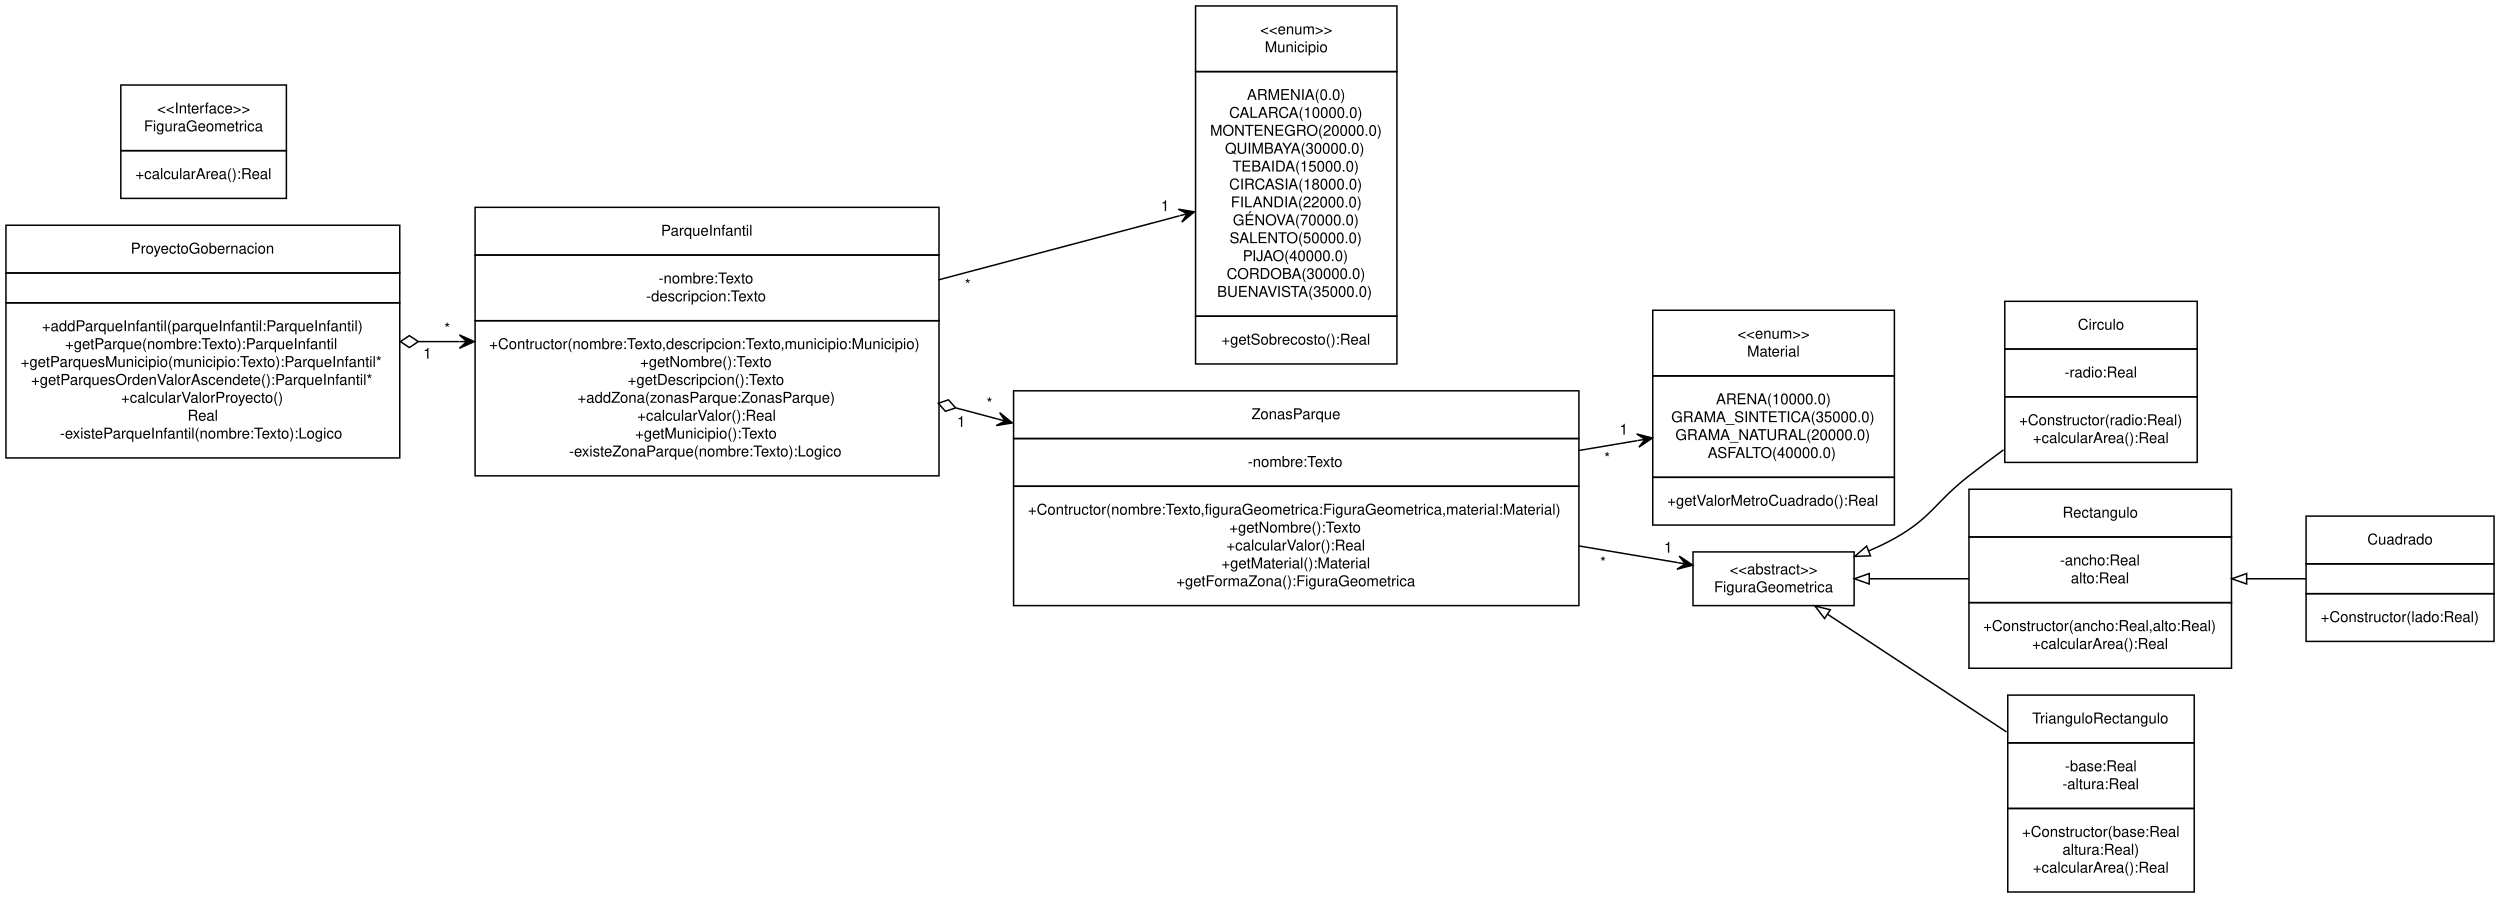
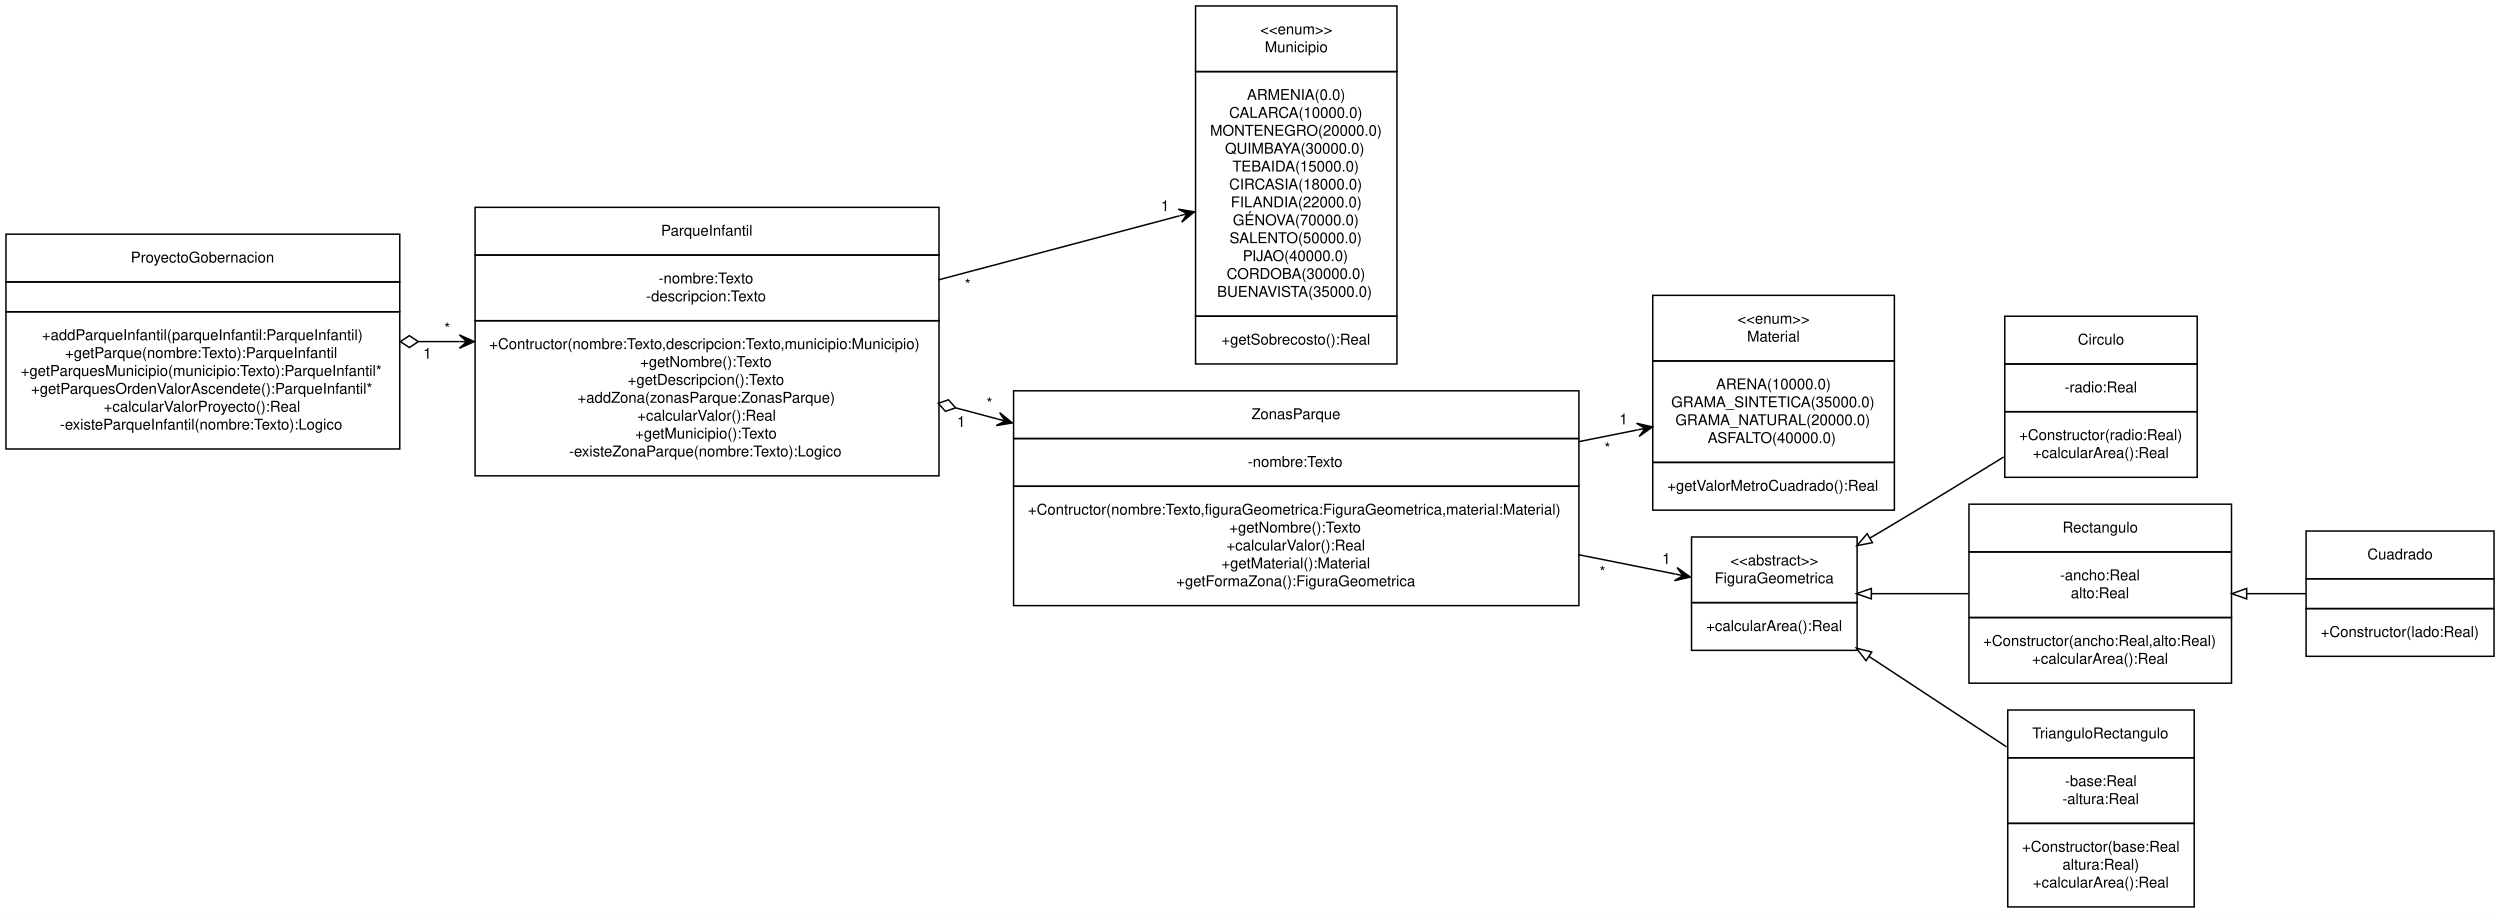
- <svg xmlns="http://www.w3.org/2000/svg" width="1676pt" height="602pt" viewBox="0.00 0.00 1676.00 602.00">
-   <g id="graph0" class="graph" transform="scale(1 1) rotate(0) translate(4 598)">
-     <polygon fill="#ffffff" stroke="transparent" points="-4,4 -4,-598 1672,-598 1672,4 -4,4" />
+ <svg xmlns="http://www.w3.org/2000/svg" width="1676pt" height="612pt" viewBox="0.00 0.00 1676.00 612.00">
+   <g id="graph0" class="graph" transform="scale(1 1) rotate(0) translate(4 608)">
+     <polygon fill="#ffffff" stroke="transparent" points="-4,4 -4,-608 1672,-608 1672,4 -4,4" />
    <g id="node1" class="node">
-       <polygon fill="none" stroke="#000000" points="0,-415 0,-447 264,-447 264,-415 0,-415" />
-       <text text-anchor="start" x="83.653" y="-428" font-family="Helvetica,sans-Serif" font-size="10.00" fill="#000000">ProyectoGobernacion</text>
-       <polygon fill="none" stroke="#000000" points="0,-395 0,-415 264,-415 264,-395 0,-395" />
-       <polygon fill="none" stroke="#000000" points="0,-291 0,-395 264,-395 264,-291 0,-291" />
-       <text text-anchor="start" x="24.049" y="-376" font-family="Helvetica,sans-Serif" font-size="10.00" fill="#000000">+addParqueInfantil(parqueInfantil:ParqueInfantil)</text>
-       <text text-anchor="start" x="39.614" y="-364" font-family="Helvetica,sans-Serif" font-size="10.00" fill="#000000">+getParque(nombre:Texto):ParqueInfantil</text>
-       <text text-anchor="start" x="9.895" y="-352" font-family="Helvetica,sans-Serif" font-size="10.00" fill="#000000">+getParquesMunicipio(municipio:Texto):ParqueInfantil*</text>
-       <text text-anchor="start" x="16.828" y="-340" font-family="Helvetica,sans-Serif" font-size="10.00" fill="#000000">+getParquesOrdenValorAscendete():ParqueInfantil*</text>
-       <text text-anchor="start" x="77.135" y="-328" font-family="Helvetica,sans-Serif" font-size="10.00" fill="#000000">+calcularValorProyecto()</text>
-       <text text-anchor="start" x="121.722" y="-316" font-family="Helvetica,sans-Serif" font-size="10.00" fill="#000000">Real</text>
-       <text text-anchor="start" x="36.149" y="-304" font-family="Helvetica,sans-Serif" font-size="10.00" fill="#000000">-existeParqueInfantil(nombre:Texto):Logico</text>
+       <polygon fill="none" stroke="#000000" points="0,-419 0,-451 264,-451 264,-419 0,-419" />
+       <text text-anchor="start" x="83.653" y="-432" font-family="Helvetica,sans-Serif" font-size="10.00" fill="#000000">ProyectoGobernacion</text>
+       <polygon fill="none" stroke="#000000" points="0,-399 0,-419 264,-419 264,-399 0,-399" />
+       <polygon fill="none" stroke="#000000" points="0,-307 0,-399 264,-399 264,-307 0,-307" />
+       <text text-anchor="start" x="24.049" y="-380" font-family="Helvetica,sans-Serif" font-size="10.00" fill="#000000">+addParqueInfantil(parqueInfantil:ParqueInfantil)</text>
+       <text text-anchor="start" x="39.614" y="-368" font-family="Helvetica,sans-Serif" font-size="10.00" fill="#000000">+getParque(nombre:Texto):ParqueInfantil</text>
+       <text text-anchor="start" x="9.895" y="-356" font-family="Helvetica,sans-Serif" font-size="10.00" fill="#000000">+getParquesMunicipio(municipio:Texto):ParqueInfantil*</text>
+       <text text-anchor="start" x="16.828" y="-344" font-family="Helvetica,sans-Serif" font-size="10.00" fill="#000000">+getParquesOrdenValorAscendete():ParqueInfantil*</text>
+       <text text-anchor="start" x="65.468" y="-332" font-family="Helvetica,sans-Serif" font-size="10.00" fill="#000000">+calcularValorProyecto():Real</text>
+       <text text-anchor="start" x="36.149" y="-320" font-family="Helvetica,sans-Serif" font-size="10.00" fill="#000000">-existeParqueInfantil(nombre:Texto):Logico</text>
    </g>
    <g id="node4" class="node">
-       <polygon fill="none" stroke="#000000" points="314.5,-427 314.5,-459 625.5,-459 625.5,-427 314.5,-427" />
-       <text text-anchor="start" x="439.157" y="-440" font-family="Helvetica,sans-Serif" font-size="10.00" fill="#000000">ParqueInfantil</text>
-       <polygon fill="none" stroke="#000000" points="314.5,-383 314.5,-427 625.5,-427 625.5,-383 314.5,-383" />
-       <text text-anchor="start" x="437.496" y="-408" font-family="Helvetica,sans-Serif" font-size="10.00" fill="#000000">-nombre:Texto</text>
-       <text text-anchor="start" x="429.162" y="-396" font-family="Helvetica,sans-Serif" font-size="10.00" fill="#000000">-descripcion:Texto</text>
-       <polygon fill="none" stroke="#000000" points="314.5,-279 314.5,-383 625.5,-383 625.5,-279 314.5,-279" />
-       <text text-anchor="start" x="324.012" y="-364" font-family="Helvetica,sans-Serif" font-size="10.00" fill="#000000">+Contructor(nombre:Texto,descripcion:Texto,municipio:Municipio)</text>
-       <text text-anchor="start" x="425.134" y="-352" font-family="Helvetica,sans-Serif" font-size="10.00" fill="#000000">+getNombre():Texto</text>
-       <text text-anchor="start" x="416.8" y="-340" font-family="Helvetica,sans-Serif" font-size="10.00" fill="#000000">+getDescripcion():Texto</text>
-       <text text-anchor="start" x="383.165" y="-328" font-family="Helvetica,sans-Serif" font-size="10.00" fill="#000000">+addZona(zonasParque:ZonasParque)</text>
-       <text text-anchor="start" x="423.195" y="-316" font-family="Helvetica,sans-Serif" font-size="10.00" fill="#000000">+calcularValor():Real</text>
-       <text text-anchor="start" x="421.8" y="-304" font-family="Helvetica,sans-Serif" font-size="10.00" fill="#000000">+getMunicipio():Texto</text>
-       <text text-anchor="start" x="377.482" y="-292" font-family="Helvetica,sans-Serif" font-size="10.00" fill="#000000">-existeZonaParque(nombre:Texto):Logico</text>
+       <polygon fill="none" stroke="#000000" points="314.5,-437 314.5,-469 625.5,-469 625.5,-437 314.5,-437" />
+       <text text-anchor="start" x="439.157" y="-450" font-family="Helvetica,sans-Serif" font-size="10.00" fill="#000000">ParqueInfantil</text>
+       <polygon fill="none" stroke="#000000" points="314.5,-393 314.5,-437 625.5,-437 625.5,-393 314.5,-393" />
+       <text text-anchor="start" x="437.496" y="-418" font-family="Helvetica,sans-Serif" font-size="10.00" fill="#000000">-nombre:Texto</text>
+       <text text-anchor="start" x="429.162" y="-406" font-family="Helvetica,sans-Serif" font-size="10.00" fill="#000000">-descripcion:Texto</text>
+       <polygon fill="none" stroke="#000000" points="314.5,-289 314.5,-393 625.5,-393 625.5,-289 314.5,-289" />
+       <text text-anchor="start" x="324.012" y="-374" font-family="Helvetica,sans-Serif" font-size="10.00" fill="#000000">+Contructor(nombre:Texto,descripcion:Texto,municipio:Municipio)</text>
+       <text text-anchor="start" x="425.134" y="-362" font-family="Helvetica,sans-Serif" font-size="10.00" fill="#000000">+getNombre():Texto</text>
+       <text text-anchor="start" x="416.8" y="-350" font-family="Helvetica,sans-Serif" font-size="10.00" fill="#000000">+getDescripcion():Texto</text>
+       <text text-anchor="start" x="383.165" y="-338" font-family="Helvetica,sans-Serif" font-size="10.00" fill="#000000">+addZona(zonasParque:ZonasParque)</text>
+       <text text-anchor="start" x="423.195" y="-326" font-family="Helvetica,sans-Serif" font-size="10.00" fill="#000000">+calcularValor():Real</text>
+       <text text-anchor="start" x="421.8" y="-314" font-family="Helvetica,sans-Serif" font-size="10.00" fill="#000000">+getMunicipio():Texto</text>
+       <text text-anchor="start" x="377.482" y="-302" font-family="Helvetica,sans-Serif" font-size="10.00" fill="#000000">-existeZonaParque(nombre:Texto):Logico</text>
    </g>
    <g id="edge1" class="edge">
-       <path fill="none" stroke="#000000" d="M276.687,-369C285.649,-369 294.704,-369 303.748,-369" />
-       <polygon fill="none" stroke="#000000" points="276.42,-369 270.42,-373 264.42,-369 270.42,-365 276.42,-369" />
-       <polygon fill="#000000" stroke="#000000" points="313.947,-369 303.947,-373.5 308.947,-369 303.947,-369 303.947,-369 303.947,-369 308.947,-369 303.947,-364.5 313.947,-369 313.947,-369" />
-       <text text-anchor="middle" x="295.821" y="-374.452" font-family="Helvetica,sans-Serif" font-size="10.00" fill="#000000">*</text>
-       <text text-anchor="middle" x="282.546" y="-357.548" font-family="Helvetica,sans-Serif" font-size="10.00" fill="#000000">1</text>
+       <path fill="none" stroke="#000000" d="M276.687,-379C285.649,-379 294.704,-379 303.748,-379" />
+       <polygon fill="none" stroke="#000000" points="276.42,-379 270.42,-383 264.42,-379 270.42,-375 276.42,-379" />
+       <polygon fill="#000000" stroke="#000000" points="313.947,-379 303.947,-383.5 308.947,-379 303.947,-379 303.947,-379 303.947,-379 308.947,-379 303.947,-374.5 313.947,-379 313.947,-379" />
+       <text text-anchor="middle" x="295.821" y="-384.452" font-family="Helvetica,sans-Serif" font-size="10.00" fill="#000000">*</text>
+       <text text-anchor="middle" x="282.546" y="-367.548" font-family="Helvetica,sans-Serif" font-size="10.00" fill="#000000">1</text>
    </g>
    <g id="node2" class="node">
-       <polygon fill="none" stroke="#000000" points="797.5,-550 797.5,-594 932.5,-594 932.5,-550 797.5,-550" />
-       <text text-anchor="start" x="840.819" y="-575" font-family="Helvetica,sans-Serif" font-size="10.00" fill="#000000">&lt;&lt;enum&gt;&gt;</text>
-       <text text-anchor="start" x="843.889" y="-563" font-family="Helvetica,sans-Serif" font-size="10.00" fill="#000000">Municipio</text>
-       <polygon fill="none" stroke="#000000" points="797.5,-386 797.5,-550 932.5,-550 932.5,-386 797.5,-386" />
-       <text text-anchor="start" x="831.946" y="-531" font-family="Helvetica,sans-Serif" font-size="10.00" fill="#000000">ARMENIA(0.0)</text>
-       <text text-anchor="start" x="819.993" y="-519" font-family="Helvetica,sans-Serif" font-size="10.00" fill="#000000">CALARCA(10000.0)</text>
-       <text text-anchor="start" x="807.22" y="-507" font-family="Helvetica,sans-Serif" font-size="10.00" fill="#000000">MONTENEGRO(20000.0)</text>
-       <text text-anchor="start" x="817.213" y="-495" font-family="Helvetica,sans-Serif" font-size="10.00" fill="#000000">QUIMBAYA(30000.0)</text>
-       <text text-anchor="start" x="822.213" y="-483" font-family="Helvetica,sans-Serif" font-size="10.00" fill="#000000">TEBAIDA(15000.0)</text>
-       <text text-anchor="start" x="819.994" y="-471" font-family="Helvetica,sans-Serif" font-size="10.00" fill="#000000">CIRCASIA(18000.0)</text>
-       <text text-anchor="start" x="821.104" y="-459" font-family="Helvetica,sans-Serif" font-size="10.00" fill="#000000">FILANDIA(22000.0)</text>
-       <text text-anchor="start" x="822.493" y="-447" font-family="Helvetica,sans-Serif" font-size="10.00" fill="#000000">GÉNOVA(70000.0)</text>
-       <text text-anchor="start" x="820.268" y="-435" font-family="Helvetica,sans-Serif" font-size="10.00" fill="#000000">SALENTO(50000.0)</text>
-       <text text-anchor="start" x="829.157" y="-423" font-family="Helvetica,sans-Serif" font-size="10.00" fill="#000000">PIJAO(40000.0)</text>
-       <text text-anchor="start" x="818.328" y="-411" font-family="Helvetica,sans-Serif" font-size="10.00" fill="#000000">CORDOBA(30000.0)</text>
-       <text text-anchor="start" x="811.934" y="-399" font-family="Helvetica,sans-Serif" font-size="10.00" fill="#000000">BUENAVISTA(35000.0)</text>
-       <polygon fill="none" stroke="#000000" points="797.5,-354 797.5,-386 932.5,-386 932.5,-354 797.5,-354" />
-       <text text-anchor="start" x="814.85" y="-367" font-family="Helvetica,sans-Serif" font-size="10.00" fill="#000000">+getSobrecosto():Real</text>
+       <polygon fill="none" stroke="#000000" points="797.5,-560 797.5,-604 932.5,-604 932.5,-560 797.5,-560" />
+       <text text-anchor="start" x="840.819" y="-585" font-family="Helvetica,sans-Serif" font-size="10.00" fill="#000000">&lt;&lt;enum&gt;&gt;</text>
+       <text text-anchor="start" x="843.889" y="-573" font-family="Helvetica,sans-Serif" font-size="10.00" fill="#000000">Municipio</text>
+       <polygon fill="none" stroke="#000000" points="797.5,-396 797.5,-560 932.5,-560 932.5,-396 797.5,-396" />
+       <text text-anchor="start" x="831.946" y="-541" font-family="Helvetica,sans-Serif" font-size="10.00" fill="#000000">ARMENIA(0.0)</text>
+       <text text-anchor="start" x="819.993" y="-529" font-family="Helvetica,sans-Serif" font-size="10.00" fill="#000000">CALARCA(10000.0)</text>
+       <text text-anchor="start" x="807.22" y="-517" font-family="Helvetica,sans-Serif" font-size="10.00" fill="#000000">MONTENEGRO(20000.0)</text>
+       <text text-anchor="start" x="817.213" y="-505" font-family="Helvetica,sans-Serif" font-size="10.00" fill="#000000">QUIMBAYA(30000.0)</text>
+       <text text-anchor="start" x="822.213" y="-493" font-family="Helvetica,sans-Serif" font-size="10.00" fill="#000000">TEBAIDA(15000.0)</text>
+       <text text-anchor="start" x="819.994" y="-481" font-family="Helvetica,sans-Serif" font-size="10.00" fill="#000000">CIRCASIA(18000.0)</text>
+       <text text-anchor="start" x="821.104" y="-469" font-family="Helvetica,sans-Serif" font-size="10.00" fill="#000000">FILANDIA(22000.0)</text>
+       <text text-anchor="start" x="822.493" y="-457" font-family="Helvetica,sans-Serif" font-size="10.00" fill="#000000">GÉNOVA(70000.0)</text>
+       <text text-anchor="start" x="820.268" y="-445" font-family="Helvetica,sans-Serif" font-size="10.00" fill="#000000">SALENTO(50000.0)</text>
+       <text text-anchor="start" x="829.157" y="-433" font-family="Helvetica,sans-Serif" font-size="10.00" fill="#000000">PIJAO(40000.0)</text>
+       <text text-anchor="start" x="818.328" y="-421" font-family="Helvetica,sans-Serif" font-size="10.00" fill="#000000">CORDOBA(30000.0)</text>
+       <text text-anchor="start" x="811.934" y="-409" font-family="Helvetica,sans-Serif" font-size="10.00" fill="#000000">BUENAVISTA(35000.0)</text>
+       <polygon fill="none" stroke="#000000" points="797.5,-364 797.5,-396 932.5,-396 932.5,-364 797.5,-364" />
+       <text text-anchor="start" x="814.85" y="-377" font-family="Helvetica,sans-Serif" font-size="10.00" fill="#000000">+getSobrecosto():Real</text>
    </g>
    <g id="node3" class="node">
-       <polygon fill="none" stroke="#000000" points="1104,-346 1104,-390 1266,-390 1266,-346 1104,-346" />
-       <text text-anchor="start" x="1160.819" y="-371" font-family="Helvetica,sans-Serif" font-size="10.00" fill="#000000">&lt;&lt;enum&gt;&gt;</text>
-       <text text-anchor="start" x="1167.224" y="-359" font-family="Helvetica,sans-Serif" font-size="10.00" fill="#000000">Material</text>
-       <polygon fill="none" stroke="#000000" points="1104,-278 1104,-346 1266,-346 1266,-278 1104,-278" />
-       <text text-anchor="start" x="1146.382" y="-327" font-family="Helvetica,sans-Serif" font-size="10.00" fill="#000000">ARENA(10000.0)</text>
-       <text text-anchor="start" x="1116.382" y="-315" font-family="Helvetica,sans-Serif" font-size="10.00" fill="#000000">GRAMA_SINTETICA(35000.0)</text>
-       <text text-anchor="start" x="1119.161" y="-303" font-family="Helvetica,sans-Serif" font-size="10.00" fill="#000000">GRAMA_NATURAL(20000.0)</text>
-       <text text-anchor="start" x="1140.823" y="-291" font-family="Helvetica,sans-Serif" font-size="10.00" fill="#000000">ASFALTO(40000.0)</text>
-       <polygon fill="none" stroke="#000000" points="1104,-246 1104,-278 1266,-278 1266,-246 1104,-246" />
-       <text text-anchor="start" x="1113.739" y="-259" font-family="Helvetica,sans-Serif" font-size="10.00" fill="#000000">+getValorMetroCuadrado():Real</text>
+       <polygon fill="none" stroke="#000000" points="1104,-366 1104,-410 1266,-410 1266,-366 1104,-366" />
+       <text text-anchor="start" x="1160.819" y="-391" font-family="Helvetica,sans-Serif" font-size="10.00" fill="#000000">&lt;&lt;enum&gt;&gt;</text>
+       <text text-anchor="start" x="1167.224" y="-379" font-family="Helvetica,sans-Serif" font-size="10.00" fill="#000000">Material</text>
+       <polygon fill="none" stroke="#000000" points="1104,-298 1104,-366 1266,-366 1266,-298 1104,-298" />
+       <text text-anchor="start" x="1146.382" y="-347" font-family="Helvetica,sans-Serif" font-size="10.00" fill="#000000">ARENA(10000.0)</text>
+       <text text-anchor="start" x="1116.382" y="-335" font-family="Helvetica,sans-Serif" font-size="10.00" fill="#000000">GRAMA_SINTETICA(35000.0)</text>
+       <text text-anchor="start" x="1119.161" y="-323" font-family="Helvetica,sans-Serif" font-size="10.00" fill="#000000">GRAMA_NATURAL(20000.0)</text>
+       <text text-anchor="start" x="1140.823" y="-311" font-family="Helvetica,sans-Serif" font-size="10.00" fill="#000000">ASFALTO(40000.0)</text>
+       <polygon fill="none" stroke="#000000" points="1104,-266 1104,-298 1266,-298 1266,-266 1104,-266" />
+       <text text-anchor="start" x="1113.739" y="-279" font-family="Helvetica,sans-Serif" font-size="10.00" fill="#000000">+getValorMetroCuadrado():Real</text>
    </g>
    <g id="edge2" class="edge">
-       <path fill="none" stroke="#000000" d="M625.047,-410.348C680.56,-425.105 740.708,-441.093 786.835,-453.355" />
-       <polygon fill="#000000" stroke="#000000" points="796.755,-455.992 785.934,-457.772 791.923,-454.707 787.091,-453.423 787.091,-453.423 787.091,-453.423 791.923,-454.707 788.247,-449.074 796.755,-455.992 796.755,-455.992" />
-       <text text-anchor="middle" x="777.066" y="-456.504" font-family="Helvetica,sans-Serif" font-size="10.00" fill="#000000">1</text>
-       <text text-anchor="middle" x="644.737" y="-403.836" font-family="Helvetica,sans-Serif" font-size="10.00" fill="#000000">*</text>
+       <path fill="none" stroke="#000000" d="M625.047,-420.348C680.56,-435.105 740.708,-451.093 786.835,-463.355" />
+       <polygon fill="#000000" stroke="#000000" points="796.755,-465.992 785.934,-467.772 791.923,-464.707 787.091,-463.423 787.091,-463.423 787.091,-463.423 791.923,-464.707 788.247,-459.074 796.755,-465.992 796.755,-465.992" />
+       <text text-anchor="middle" x="777.066" y="-466.504" font-family="Helvetica,sans-Serif" font-size="10.00" fill="#000000">1</text>
+       <text text-anchor="middle" x="644.737" y="-413.836" font-family="Helvetica,sans-Serif" font-size="10.00" fill="#000000">*</text>
    </g>
    <g id="node5" class="node">
-       <polygon fill="none" stroke="#000000" points="675.5,-304 675.5,-336 1054.5,-336 1054.5,-304 675.5,-304" />
-       <text text-anchor="start" x="834.99" y="-317" font-family="Helvetica,sans-Serif" font-size="10.00" fill="#000000">ZonasParque</text>
-       <polygon fill="none" stroke="#000000" points="675.5,-272 675.5,-304 1054.5,-304 1054.5,-272 675.5,-272" />
-       <text text-anchor="start" x="832.496" y="-285" font-family="Helvetica,sans-Serif" font-size="10.00" fill="#000000">-nombre:Texto</text>
-       <polygon fill="none" stroke="#000000" points="675.5,-192 675.5,-272 1054.5,-272 1054.5,-192 675.5,-192" />
-       <text text-anchor="start" x="685.126" y="-253" font-family="Helvetica,sans-Serif" font-size="10.00" fill="#000000">+Contructor(nombre:Texto,figuraGeometrica:FiguraGeometrica,material:Material)</text>
-       <text text-anchor="start" x="820.134" y="-241" font-family="Helvetica,sans-Serif" font-size="10.00" fill="#000000">+getNombre():Texto</text>
-       <text text-anchor="start" x="818.194" y="-229" font-family="Helvetica,sans-Serif" font-size="10.00" fill="#000000">+calcularValor():Real</text>
-       <text text-anchor="start" x="814.861" y="-217" font-family="Helvetica,sans-Serif" font-size="10.00" fill="#000000">+getMaterial():Material</text>
-       <text text-anchor="start" x="784.576" y="-205" font-family="Helvetica,sans-Serif" font-size="10.00" fill="#000000">+getFormaZona():FiguraGeometrica</text>
+       <polygon fill="none" stroke="#000000" points="675.5,-314 675.5,-346 1054.5,-346 1054.5,-314 675.5,-314" />
+       <text text-anchor="start" x="834.99" y="-327" font-family="Helvetica,sans-Serif" font-size="10.00" fill="#000000">ZonasParque</text>
+       <polygon fill="none" stroke="#000000" points="675.5,-282 675.5,-314 1054.5,-314 1054.5,-282 675.5,-282" />
+       <text text-anchor="start" x="832.496" y="-295" font-family="Helvetica,sans-Serif" font-size="10.00" fill="#000000">-nombre:Texto</text>
+       <polygon fill="none" stroke="#000000" points="675.5,-202 675.5,-282 1054.5,-282 1054.5,-202 675.5,-202" />
+       <text text-anchor="start" x="685.126" y="-263" font-family="Helvetica,sans-Serif" font-size="10.00" fill="#000000">+Contructor(nombre:Texto,figuraGeometrica:FiguraGeometrica,material:Material)</text>
+       <text text-anchor="start" x="820.134" y="-251" font-family="Helvetica,sans-Serif" font-size="10.00" fill="#000000">+getNombre():Texto</text>
+       <text text-anchor="start" x="818.194" y="-239" font-family="Helvetica,sans-Serif" font-size="10.00" fill="#000000">+calcularValor():Real</text>
+       <text text-anchor="start" x="814.861" y="-227" font-family="Helvetica,sans-Serif" font-size="10.00" fill="#000000">+getMaterial():Material</text>
+       <text text-anchor="start" x="784.576" y="-215" font-family="Helvetica,sans-Serif" font-size="10.00" fill="#000000">+getFormaZona():FiguraGeometrica</text>
    </g>
    <g id="edge3" class="edge">
-       <path fill="none" stroke="#000000" d="M636.954,-324.487C646.215,-322.025 655.566,-319.539 664.923,-317.052" />
-       <polygon fill="none" stroke="#000000" points="636.645,-324.569 631.874,-329.976 625.047,-327.652 629.818,-322.245 636.645,-324.569" />
-       <polygon fill="#000000" stroke="#000000" points="674.673,-314.46 666.165,-321.378 669.841,-315.745 665.009,-317.029 665.009,-317.029 665.009,-317.029 669.841,-315.745 663.853,-312.68 674.673,-314.46 674.673,-314.46" />
-       <text text-anchor="middle" x="659.327" y="-324.286" font-family="Helvetica,sans-Serif" font-size="10.00" fill="#000000">*</text>
-       <text text-anchor="middle" x="640.394" y="-311.827" font-family="Helvetica,sans-Serif" font-size="10.00" fill="#000000">1</text>
+       <path fill="none" stroke="#000000" d="M636.954,-334.487C646.215,-332.025 655.566,-329.539 664.923,-327.052" />
+       <polygon fill="none" stroke="#000000" points="636.645,-334.569 631.874,-339.976 625.047,-337.652 629.818,-332.245 636.645,-334.569" />
+       <polygon fill="#000000" stroke="#000000" points="674.673,-324.46 666.165,-331.378 669.841,-325.745 665.009,-327.029 665.009,-327.029 665.009,-327.029 669.841,-325.745 663.853,-322.68 674.673,-324.46 674.673,-324.46" />
+       <text text-anchor="middle" x="659.327" y="-334.286" font-family="Helvetica,sans-Serif" font-size="10.00" fill="#000000">*</text>
+       <text text-anchor="middle" x="640.394" y="-321.827" font-family="Helvetica,sans-Serif" font-size="10.00" fill="#000000">1</text>
    </g>
    <g id="edge5" class="edge">
-       <path fill="none" stroke="#000000" d="M1054.178,-295.958C1067.829,-298.258 1081.185,-300.509 1093.832,-302.639" />
-       <polygon fill="#000000" stroke="#000000" points="1103.814,-304.321 1093.205,-307.097 1098.883,-303.49 1093.953,-302.66 1093.953,-302.66 1093.953,-302.66 1098.883,-303.49 1094.7,-298.222 1103.814,-304.321 1103.814,-304.321" />
-       <text text-anchor="middle" x="1084.535" y="-306.644" font-family="Helvetica,sans-Serif" font-size="10.00" fill="#000000">1</text>
-       <text text-anchor="middle" x="1073.457" y="-287.635" font-family="Helvetica,sans-Serif" font-size="10.00" fill="#000000">*</text>
+       <path fill="none" stroke="#000000" d="M1054.178,-311.876C1067.829,-314.602 1081.185,-317.269 1093.832,-319.795" />
+       <polygon fill="#000000" stroke="#000000" points="1103.814,-321.788 1093.126,-324.243 1098.91,-320.809 1094.007,-319.83 1094.007,-319.83 1094.007,-319.83 1098.91,-320.809 1094.889,-315.417 1103.814,-321.788 1103.814,-321.788" />
+       <text text-anchor="middle" x="1084.383" y="-323.527" font-family="Helvetica,sans-Serif" font-size="10.00" fill="#000000">1</text>
+       <text text-anchor="middle" x="1073.609" y="-304.137" font-family="Helvetica,sans-Serif" font-size="10.00" fill="#000000">*</text>
    </g>
-     <g id="node11" class="node">
-       <polygon fill="none" stroke="#000000" points="1239.005,-228 1130.995,-228 1130.995,-192 1239.005,-192 1239.005,-228" />
-       <text text-anchor="middle" x="1185" y="-213" font-family="Helvetica,sans-Serif" font-size="10.00" fill="#000000">&lt;&lt;abstract&gt;&gt;</text>
-       <text text-anchor="middle" x="1185" y="-201" font-family="Helvetica,sans-Serif" font-size="10.00" fill="#000000">FiguraGeometrica</text>
+     <g id="node6" class="node">
+       <polygon fill="none" stroke="#000000" points="1130,-204 1130,-248 1241,-248 1241,-204 1130,-204" />
+       <text text-anchor="start" x="1156.04" y="-229" font-family="Helvetica,sans-Serif" font-size="10.00" fill="#000000">&lt;&lt;abstract&gt;&gt;</text>
+       <text text-anchor="start" x="1145.497" y="-217" font-family="Helvetica,sans-Serif" font-size="10.00" fill="#000000">FiguraGeometrica</text>
+       <polygon fill="none" stroke="#000000" points="1130,-172 1130,-204 1241,-204 1241,-172 1130,-172" />
+       <text text-anchor="start" x="1139.804" y="-185" font-family="Helvetica,sans-Serif" font-size="10.00" fill="#000000">+calcularArea():Real</text>
    </g>
    <g id="edge4" class="edge">
-       <path fill="none" stroke="#000000" d="M1054.178,-232.042C1078.003,-228.028 1100.93,-224.165 1120.752,-220.825" />
-       <polygon fill="#000000" stroke="#000000" points="1130.823,-219.128 1121.71,-225.227 1125.893,-219.959 1120.963,-220.79 1120.963,-220.79 1120.963,-220.79 1125.893,-219.959 1120.215,-216.352 1130.823,-219.128 1130.823,-219.128" />
-       <text text-anchor="middle" x="1114.354" y="-227.475" font-family="Helvetica,sans-Serif" font-size="10.00" fill="#000000">1</text>
-       <text text-anchor="middle" x="1070.648" y="-217.695" font-family="Helvetica,sans-Serif" font-size="10.00" fill="#000000">*</text>
-     </g>
-     <g id="node6" class="node">
-       <polygon fill="none" stroke="#000000" points="77,-497 77,-541 188,-541 188,-497 77,-497" />
-       <text text-anchor="start" x="101.371" y="-522" font-family="Helvetica,sans-Serif" font-size="10.00" fill="#000000">&lt;&lt;Interface&gt;&gt;</text>
-       <text text-anchor="start" x="92.498" y="-510" font-family="Helvetica,sans-Serif" font-size="10.00" fill="#000000">FiguraGeometrica</text>
-       <polygon fill="none" stroke="#000000" points="77,-465 77,-497 188,-497 188,-465 77,-465" />
-       <text text-anchor="start" x="86.804" y="-478" font-family="Helvetica,sans-Serif" font-size="10.00" fill="#000000">+calcularArea():Real</text>
+       <path fill="none" stroke="#000000" d="M1054.178,-236.124C1077.428,-231.481 1099.822,-227.009 1119.31,-223.117" />
+       <polygon fill="#000000" stroke="#000000" points="1129.226,-221.137 1120.301,-227.509 1124.323,-222.117 1119.42,-223.096 1119.42,-223.096 1119.42,-223.096 1124.323,-222.117 1118.539,-218.683 1129.226,-221.137 1129.226,-221.137" />
+       <text text-anchor="middle" x="1113.106" y="-229.976" font-family="Helvetica,sans-Serif" font-size="10.00" fill="#000000">1</text>
+       <text text-anchor="middle" x="1070.298" y="-221.285" font-family="Helvetica,sans-Serif" font-size="10.00" fill="#000000">*</text>
    </g>
    <g id="node7" class="node">
      <polygon fill="none" stroke="#000000" points="1340,-364 1340,-396 1469,-396 1469,-364 1340,-364" />
      <text text-anchor="start" x="1388.948" y="-377" font-family="Helvetica,sans-Serif" font-size="10.00" fill="#000000">Circulo</text>
      <polygon fill="none" stroke="#000000" points="1340,-332 1340,-364 1469,-364 1469,-332 1340,-332" />
      <text text-anchor="start" x="1380.055" y="-345" font-family="Helvetica,sans-Serif" font-size="10.00" fill="#000000">-radio:Real</text>
      <polygon fill="none" stroke="#000000" points="1340,-288 1340,-332 1469,-332 1469,-288 1340,-288" />
      <text text-anchor="start" x="1349.636" y="-313" font-family="Helvetica,sans-Serif" font-size="10.00" fill="#000000">+Constructor(radio:Real)</text>
      <text text-anchor="start" x="1358.804" y="-301" font-family="Helvetica,sans-Serif" font-size="10.00" fill="#000000">+calcularArea():Real</text>
    </g>
+     <g id="edge6" class="edge">
+       <path fill="none" stroke="#000000" d="M1249.613,-247.287C1255.166,-250.554 1260.689,-253.824 1266,-257 1290.03,-271.368 1316.227,-287.408 1339.277,-301.65" />
+       <polygon fill="none" stroke="#000000" points="1251.283,-244.209 1240.886,-242.171 1247.743,-250.248 1251.283,-244.209" />
+     </g>
    <g id="node8" class="node">
      <polygon fill="none" stroke="#000000" points="1316,-238 1316,-270 1492,-270 1492,-238 1316,-238" />
      <text text-anchor="start" x="1378.715" y="-251" font-family="Helvetica,sans-Serif" font-size="10.00" fill="#000000">Rectangulo</text>
      <polygon fill="none" stroke="#000000" points="1316,-194 1316,-238 1492,-238 1492,-194 1316,-194" />
      <text text-anchor="start" x="1377.05" y="-219" font-family="Helvetica,sans-Serif" font-size="10.00" fill="#000000">-ancho:Real</text>
      <text text-anchor="start" x="1384.274" y="-207" font-family="Helvetica,sans-Serif" font-size="10.00" fill="#000000">alto:Real</text>
      <polygon fill="none" stroke="#000000" points="1316,-150 1316,-194 1492,-194 1492,-150 1316,-150" />
      <text text-anchor="start" x="1325.515" y="-175" font-family="Helvetica,sans-Serif" font-size="10.00" fill="#000000">+Constructor(ancho:Real,alto:Real)</text>
      <text text-anchor="start" x="1358.304" y="-163" font-family="Helvetica,sans-Serif" font-size="10.00" fill="#000000">+calcularArea():Real</text>
+     </g>
+     <g id="edge7" class="edge">
+       <path fill="none" stroke="#000000" d="M1250.68,-210C1271.12,-210 1293.999,-210 1315.721,-210" />
+       <polygon fill="none" stroke="#000000" points="1250.546,-206.5 1240.546,-210 1250.546,-213.5 1250.546,-206.5" />
+     </g>
+     <g id="node9" class="node">
+       <polygon fill="none" stroke="#000000" points="1342,-100 1342,-132 1467,-132 1467,-100 1342,-100" />
+       <text text-anchor="start" x="1358.379" y="-113" font-family="Helvetica,sans-Serif" font-size="10.00" fill="#000000">TrianguloRectangulo</text>
+       <polygon fill="none" stroke="#000000" points="1342,-56 1342,-100 1467,-100 1467,-56 1342,-56" />
+       <text text-anchor="start" x="1380.33" y="-81" font-family="Helvetica,sans-Serif" font-size="10.00" fill="#000000">-base:Real</text>
+       <text text-anchor="start" x="1378.666" y="-69" font-family="Helvetica,sans-Serif" font-size="10.00" fill="#000000">-altura:Real</text>
+       <polygon fill="none" stroke="#000000" points="1342,0 1342,-56 1467,-56 1467,0 1342,0" />
+       <text text-anchor="start" x="1351.574" y="-37" font-family="Helvetica,sans-Serif" font-size="10.00" fill="#000000">+Constructor(base:Real</text>
+       <text text-anchor="start" x="1378.666" y="-25" font-family="Helvetica,sans-Serif" font-size="10.00" fill="#000000">altura:Real)</text>
+       <text text-anchor="start" x="1358.804" y="-13" font-family="Helvetica,sans-Serif" font-size="10.00" fill="#000000">+calcularArea():Real</text>
+     </g>
+     <g id="edge8" class="edge">
+       <path fill="none" stroke="#000000" d="M1248.984,-167.929C1278.023,-148.834 1312.259,-126.323 1341.16,-107.32" />
+       <polygon fill="none" stroke="#000000" points="1246.979,-165.058 1240.546,-173.477 1250.825,-170.907 1246.979,-165.058" />
    </g>
    <g id="node10" class="node">
      <polygon fill="none" stroke="#000000" points="1542,-220 1542,-252 1668,-252 1668,-220 1542,-220" />
      <text text-anchor="start" x="1583.049" y="-233" font-family="Helvetica,sans-Serif" font-size="10.00" fill="#000000">Cuadrado</text>
      <polygon fill="none" stroke="#000000" points="1542,-200 1542,-220 1668,-220 1668,-200 1542,-200" />
      <polygon fill="none" stroke="#000000" points="1542,-168 1542,-200 1668,-200 1668,-168 1542,-168" />
      <text text-anchor="start" x="1551.801" y="-181" font-family="Helvetica,sans-Serif" font-size="10.00" fill="#000000">+Constructor(lado:Real)</text>
    </g>
    <g id="edge9" class="edge">
      <path fill="none" stroke="#000000" d="M1502.423,-210C1515.876,-210 1529.378,-210 1541.966,-210" />
      <polygon fill="none" stroke="#000000" points="1502.162,-206.5 1492.161,-210 1502.161,-213.5 1502.162,-206.5" />
    </g>
-     <g id="node9" class="node">
-       <polygon fill="none" stroke="#000000" points="1342,-100 1342,-132 1467,-132 1467,-100 1342,-100" />
-       <text text-anchor="start" x="1358.379" y="-113" font-family="Helvetica,sans-Serif" font-size="10.00" fill="#000000">TrianguloRectangulo</text>
-       <polygon fill="none" stroke="#000000" points="1342,-56 1342,-100 1467,-100 1467,-56 1342,-56" />
-       <text text-anchor="start" x="1380.33" y="-81" font-family="Helvetica,sans-Serif" font-size="10.00" fill="#000000">-base:Real</text>
-       <text text-anchor="start" x="1378.666" y="-69" font-family="Helvetica,sans-Serif" font-size="10.00" fill="#000000">-altura:Real</text>
-       <polygon fill="none" stroke="#000000" points="1342,0 1342,-56 1467,-56 1467,0 1342,0" />
-       <text text-anchor="start" x="1351.574" y="-37" font-family="Helvetica,sans-Serif" font-size="10.00" fill="#000000">+Constructor(base:Real</text>
-       <text text-anchor="start" x="1378.666" y="-25" font-family="Helvetica,sans-Serif" font-size="10.00" fill="#000000">altura:Real)</text>
-       <text text-anchor="start" x="1358.804" y="-13" font-family="Helvetica,sans-Serif" font-size="10.00" fill="#000000">+calcularArea():Real</text>
-     </g>
-     <g id="edge6" class="edge">
-       <path fill="none" stroke="#000000" d="M1248.785,-228.685C1254.737,-231.19 1260.567,-233.96 1266,-237 1291.326,-251.173 1293.073,-261.206 1316,-279 1323.422,-284.76 1331.301,-290.673 1339.177,-296.46" />
-       <polygon fill="none" stroke="#000000" points="1249.96,-225.385 1239.374,-224.963 1247.386,-231.895 1249.96,-225.385" />
-     </g>
-     <g id="edge7" class="edge">
-       <path fill="none" stroke="#000000" d="M1249.163,-210C1270.064,-210 1293.641,-210 1315.977,-210" />
-       <polygon fill="none" stroke="#000000" points="1249.135,-206.5 1239.135,-210 1249.135,-213.5 1249.135,-206.5" />
-     </g>
-     <g id="edge8" class="edge">
-       <path fill="none" stroke="#000000" d="M1221.477,-186.015C1254.029,-164.611 1302.402,-132.804 1341.172,-107.311" />
-       <polygon fill="none" stroke="#000000" points="1219.169,-183.344 1212.736,-191.762 1223.015,-189.193 1219.169,-183.344" />
-     </g>
  </g>
</svg>
